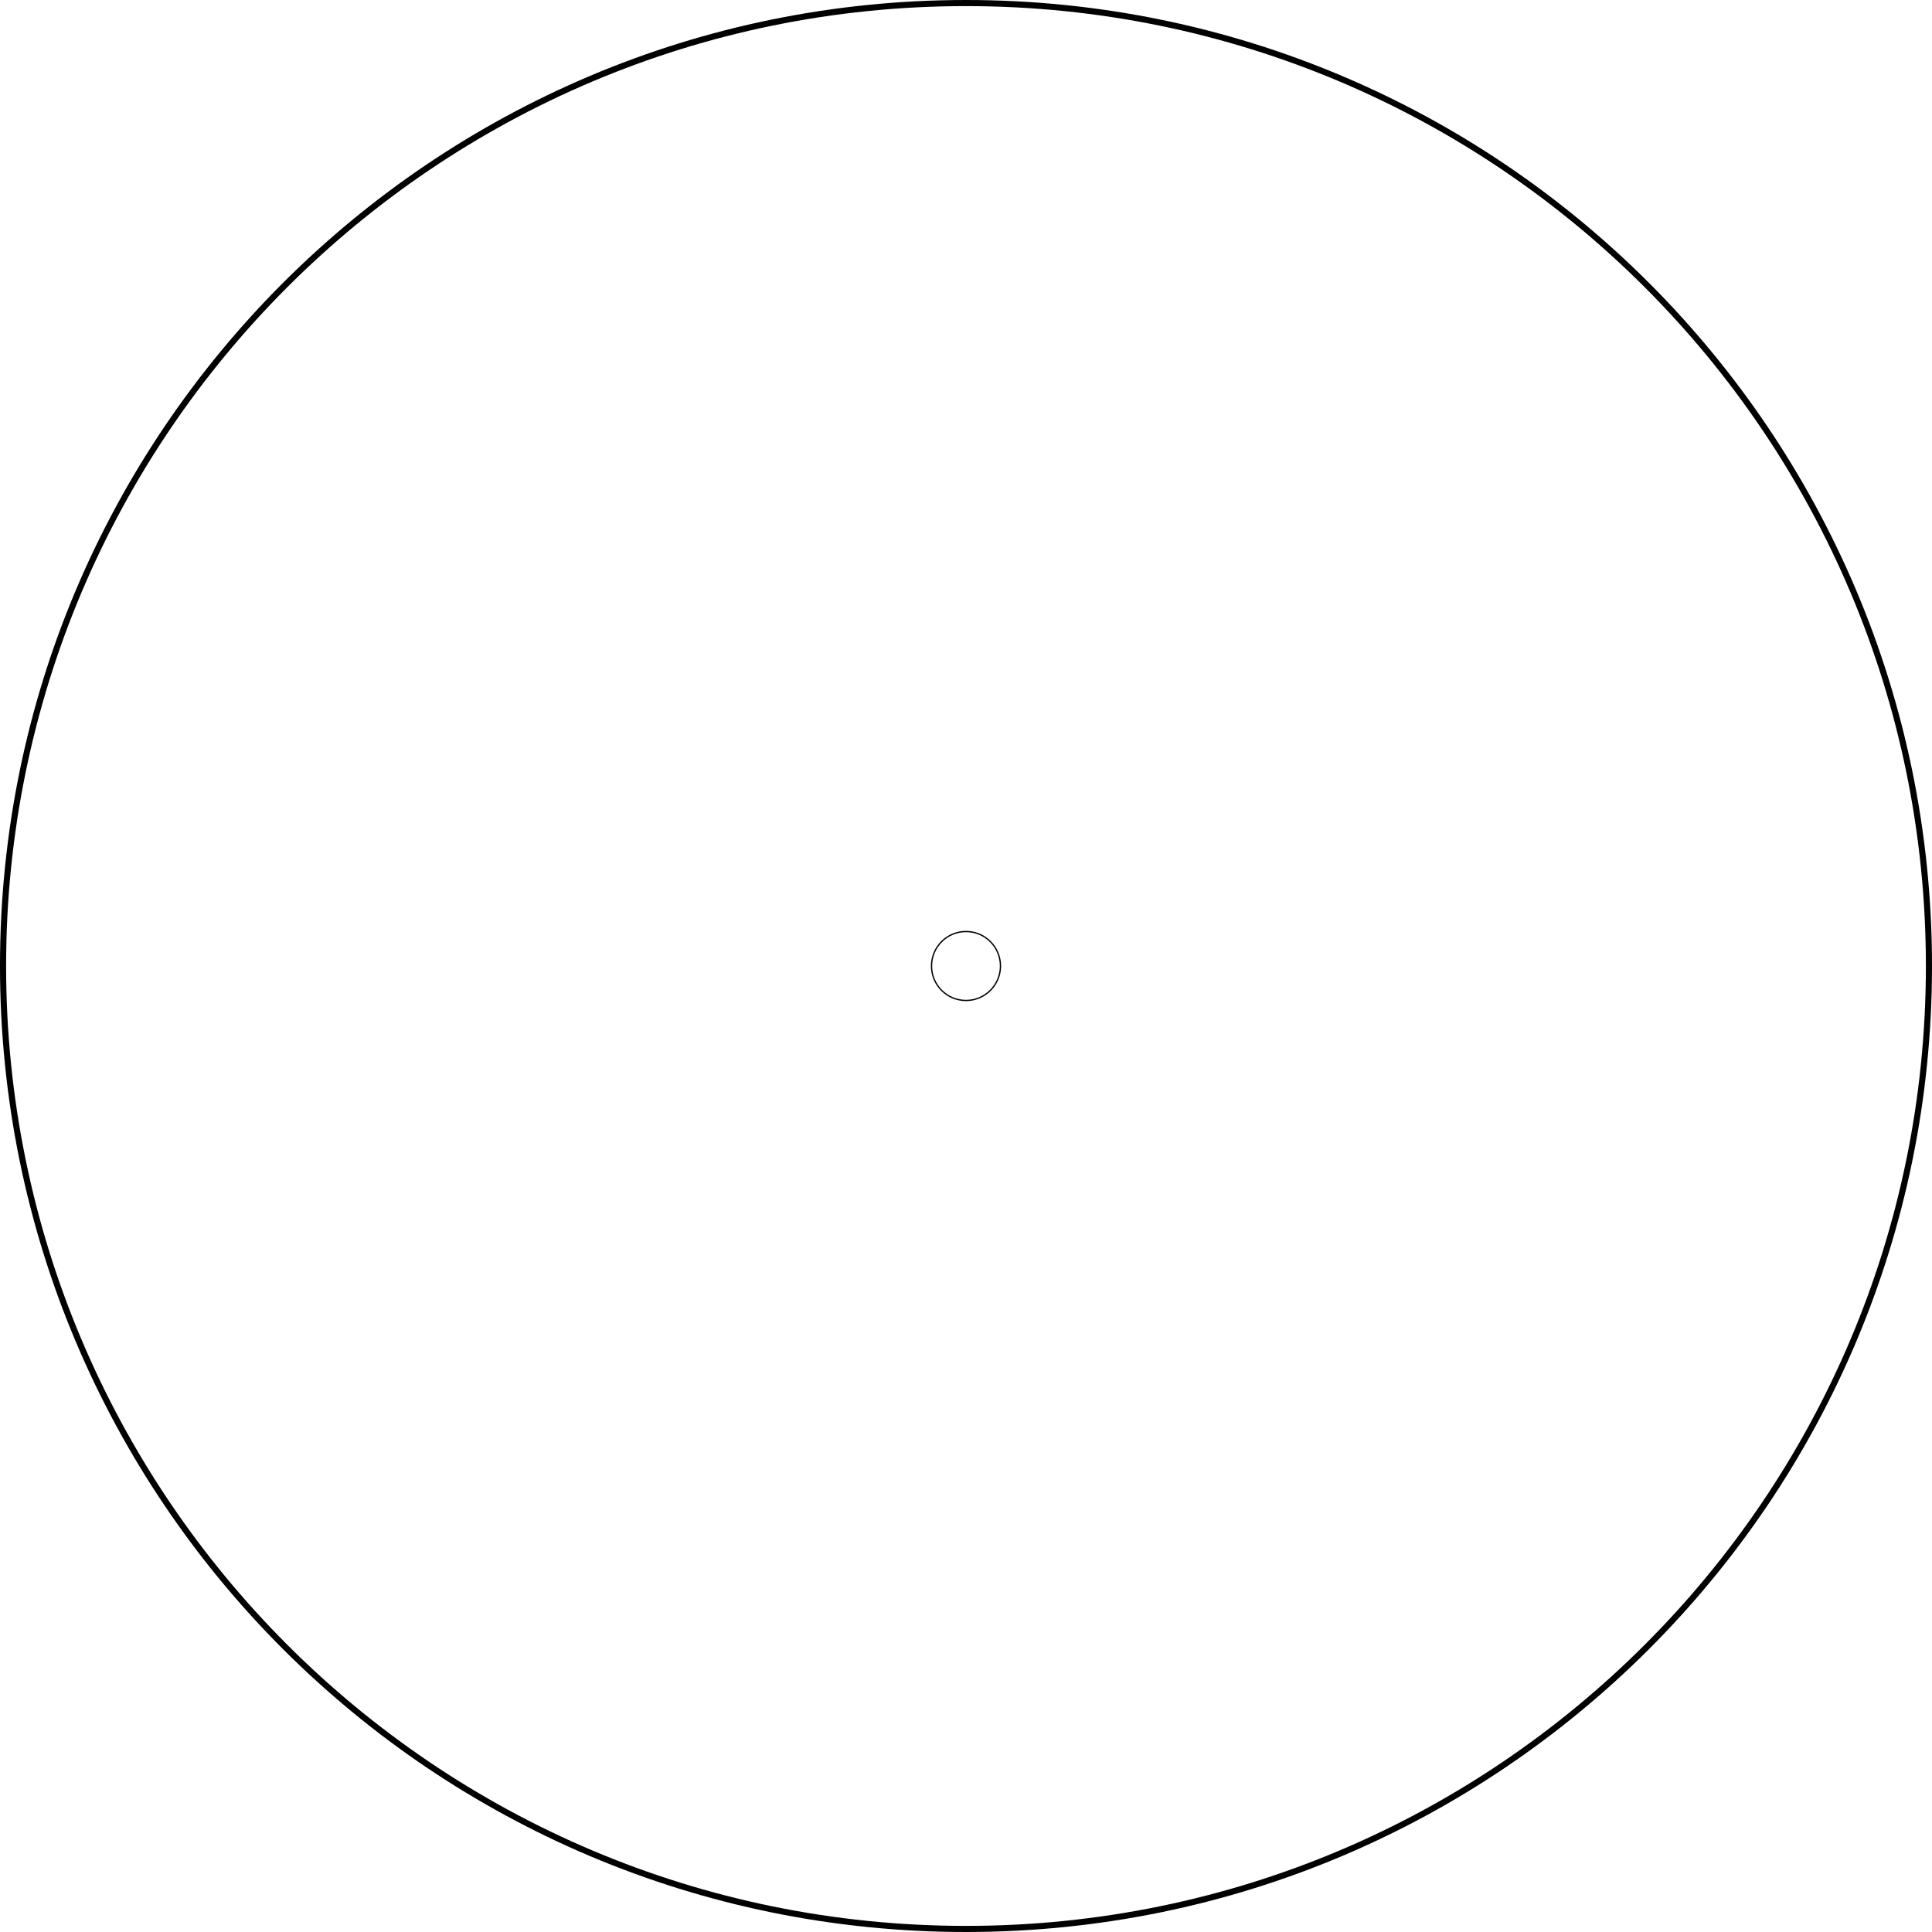
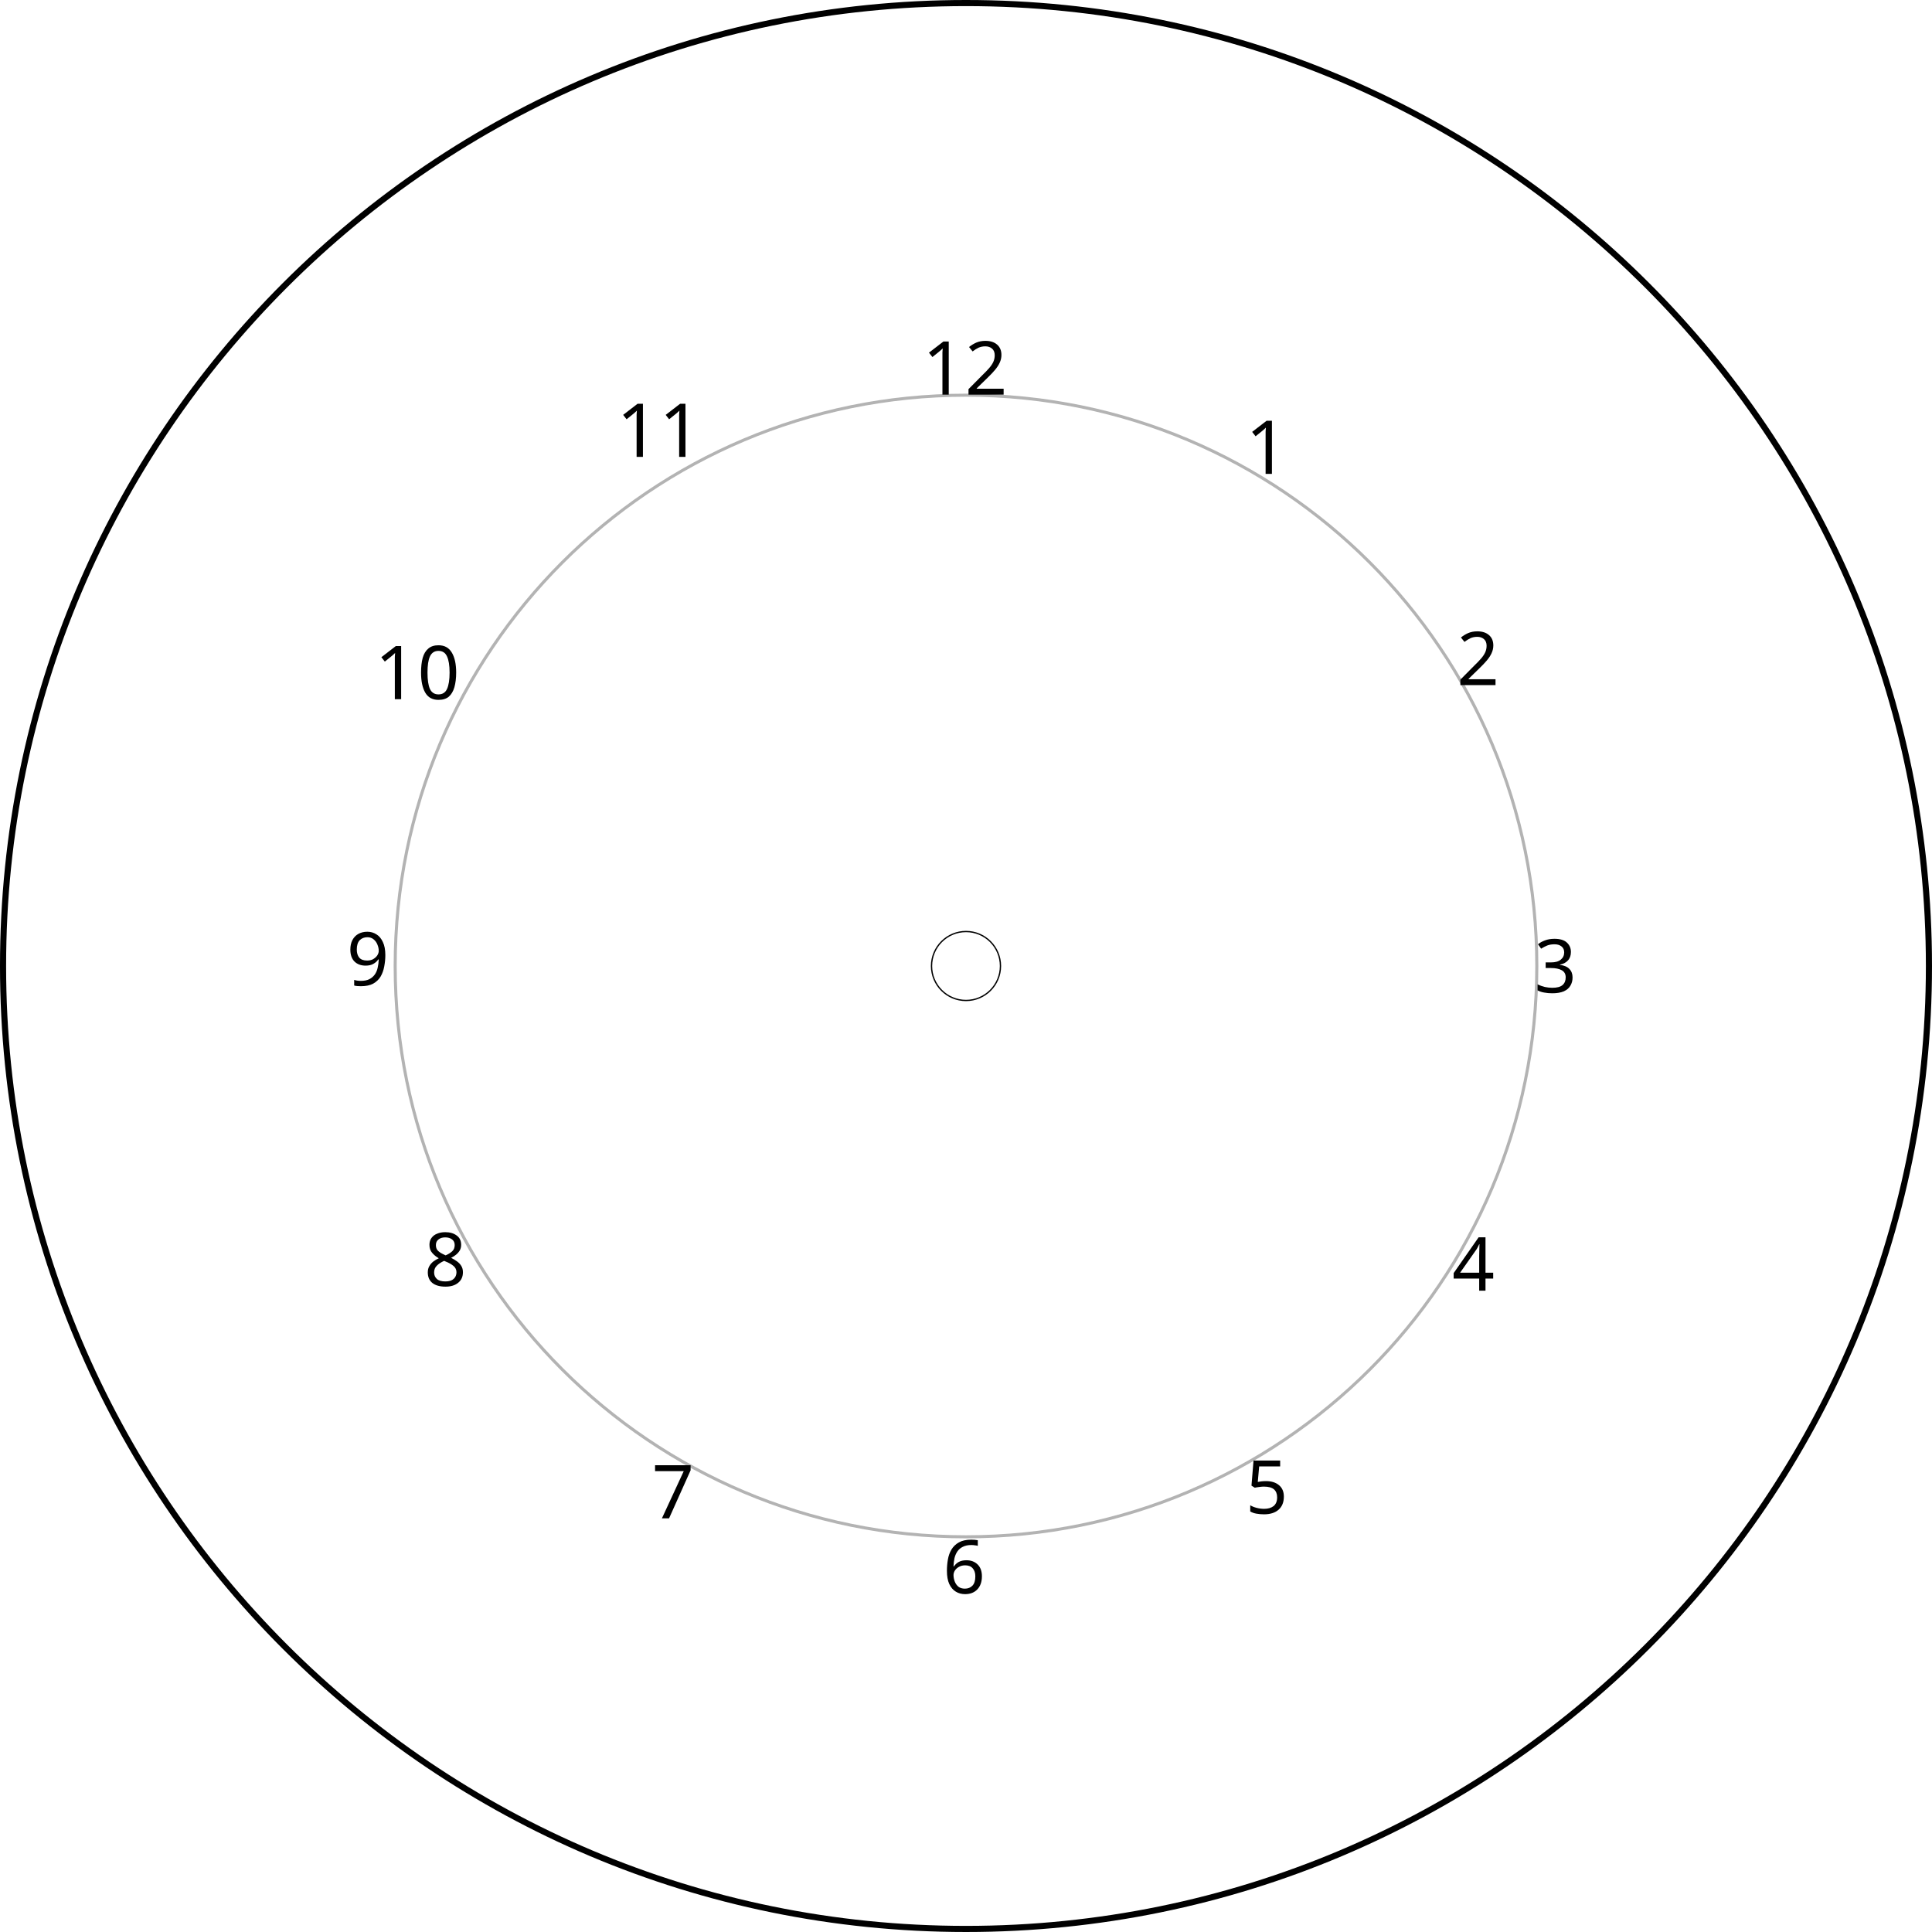
<svg xmlns="http://www.w3.org/2000/svg" width="220mm" height="220mm" viewBox="0 0 220 220" version="1.1" id="svg8">
  <defs id="defs2" />
  <g id="layer1" transform="translate(3.339615,-38.67917)">
-     <ellipse style="fill:none;fill-opacity:1;stroke:#000000;stroke-width:0.696;stroke-miterlimit:4;stroke-dasharray:none" id="path817" cx="106.66" cy="148.679" rx="109.652" ry="109.652" />
-     <circle style="fill:none;fill-opacity:1;stroke:#000000;stroke-width:0.148;stroke-miterlimit:4;stroke-dasharray:none" id="path821" cx="106.66" cy="148.679" r="3.926" />
+     <g id="g834">
+       <ellipse ry="109.652" rx="109.652" cy="148.679" cx="106.66" id="path817" style="fill:none;fill-opacity:1;stroke:#000000;stroke-width:0.696;stroke-miterlimit:4;stroke-dasharray:none" />
+       <circle r="3.926" cy="148.679" cx="106.66" id="path821" style="fill:none;fill-opacity:1;stroke:#000000;stroke-width:0.148;stroke-miterlimit:4;stroke-dasharray:none" />
+       <circle r="65" cy="148.679" cx="106.66" id="path827" style="fill:none;fill-opacity:1;stroke:#b3b3b3;stroke-width:0.348;stroke-miterlimit:4;stroke-dasharray:none" />
+     </g>
+     <text xml:space="preserve" style="font-style:normal;font-weight:normal;font-size:8.467px;line-height:1.25;font-family:sans-serif;letter-spacing:0px;word-spacing:0px;fill:#000000;fill-opacity:1;stroke:none;stroke-width:0.265" x="101.697" y="83.618" id="text838">
+       <tspan id="tspan836" x="101.697" y="83.618" style="font-size:8.467px;stroke-width:0.265">12</tspan>
+     </text>
+     <text xml:space="preserve" style="font-style:normal;font-weight:normal;font-size:8.467px;line-height:1.25;font-family:sans-serif;letter-spacing:0px;word-spacing:0px;fill:#000000;fill-opacity:1;stroke:none;stroke-width:0.265" x="171.372" y="151.706" id="text838-3">
+       <tspan id="tspan836-6" x="171.372" y="151.706" style="font-size:8.467px;stroke-width:0.265">3</tspan>
+     </text>
+     <text xml:space="preserve" style="font-style:normal;font-weight:normal;font-size:8.467px;line-height:1.25;font-family:sans-serif;letter-spacing:0px;word-spacing:0px;fill:#000000;fill-opacity:1;stroke:none;stroke-width:0.265" x="36.134" y="150.904" id="text838-7">
+       <tspan id="tspan836-5" x="36.134" y="150.904" style="font-size:8.467px;stroke-width:0.265">9</tspan>
+     </text>
+     <text xml:space="preserve" style="font-style:normal;font-weight:normal;font-size:8.467px;line-height:1.25;font-family:sans-serif;letter-spacing:0px;word-spacing:0px;fill:#000000;fill-opacity:1;stroke:none;stroke-width:0.265" x="104.02" y="220.127" id="text838-35">
+       <tspan id="tspan836-62" x="104.02" y="220.127" style="font-size:8.467px;stroke-width:0.265">6</tspan>
+     </text>
+     <text xml:space="preserve" style="font-style:normal;font-weight:normal;font-size:8.467px;line-height:1.25;font-family:sans-serif;letter-spacing:0px;word-spacing:0px;fill:#000000;fill-opacity:1;stroke:none;stroke-width:0.265" x="138.498" y="92.64" id="text838-9">
+       <tspan id="tspan836-1" x="138.498" y="92.64" style="font-size:8.467px;stroke-width:0.265">1</tspan>
+     </text>
+     <text xml:space="preserve" style="font-style:normal;font-weight:normal;font-size:8.467px;line-height:1.25;font-family:sans-serif;letter-spacing:0px;word-spacing:0px;fill:#000000;fill-opacity:1;stroke:none;stroke-width:0.265" x="162.552" y="116.694" id="text838-2">
+       <tspan id="tspan836-7" x="162.552" y="116.694" style="font-size:8.467px;stroke-width:0.265">2</tspan>
+     </text>
+     <text xml:space="preserve" style="font-style:normal;font-weight:normal;font-size:8.467px;line-height:1.25;font-family:sans-serif;letter-spacing:0px;word-spacing:0px;fill:#000000;fill-opacity:1;stroke:none;stroke-width:0.265" x="162.018" y="185.649" id="text838-0">
+       <tspan id="tspan836-9" x="162.018" y="185.649" style="font-size:8.467px;stroke-width:0.265">4</tspan>
+     </text>
+     <text xml:space="preserve" style="font-style:normal;font-weight:normal;font-size:8.467px;line-height:1.25;font-family:sans-serif;letter-spacing:0px;word-spacing:0px;fill:#000000;fill-opacity:1;stroke:none;stroke-width:0.265" x="138.498" y="211.04" id="text838-36">
+       <tspan id="tspan836-0" x="138.498" y="211.04" style="font-size:8.467px;stroke-width:0.265">5</tspan>
+     </text>
+     <text xml:space="preserve" style="font-style:normal;font-weight:normal;font-size:8.467px;line-height:1.25;font-family:sans-serif;letter-spacing:0px;word-spacing:0px;fill:#000000;fill-opacity:1;stroke:none;stroke-width:0.265" x="70.879" y="211.575" id="text838-6">
+       <tspan id="tspan836-2" x="70.879" y="211.575" style="font-size:8.467px;stroke-width:0.265">7</tspan>
+     </text>
+     <text xml:space="preserve" style="font-style:normal;font-weight:normal;font-size:8.467px;line-height:1.25;font-family:sans-serif;letter-spacing:0px;word-spacing:0px;fill:#000000;fill-opacity:1;stroke:none;stroke-width:0.265" x="44.953" y="185.115" id="text838-61">
+       <tspan id="tspan836-8" x="44.953" y="185.115" style="font-size:8.467px;stroke-width:0.265">8</tspan>
+     </text>
+     <text xml:space="preserve" style="font-style:normal;font-weight:normal;font-size:8.467px;line-height:1.25;font-family:sans-serif;letter-spacing:0px;word-spacing:0px;fill:#000000;fill-opacity:1;stroke:none;stroke-width:0.265" x="39.341" y="118.298" id="text838-79">
+       <tspan id="tspan836-20" x="39.341" y="118.298" style="font-size:8.467px;stroke-width:0.265">10</tspan>
+     </text>
+     <text xml:space="preserve" style="font-style:normal;font-weight:normal;font-size:8.467px;line-height:1.25;font-family:sans-serif;letter-spacing:0px;word-spacing:0px;fill:#000000;fill-opacity:1;stroke:none;stroke-width:0.265" x="66.87" y="90.704" id="text838-23">
+       <tspan id="tspan836-75" x="66.87" y="90.704" style="font-size:8.467px;stroke-width:0.265">11</tspan>
+     </text>
  </g>
</svg>
